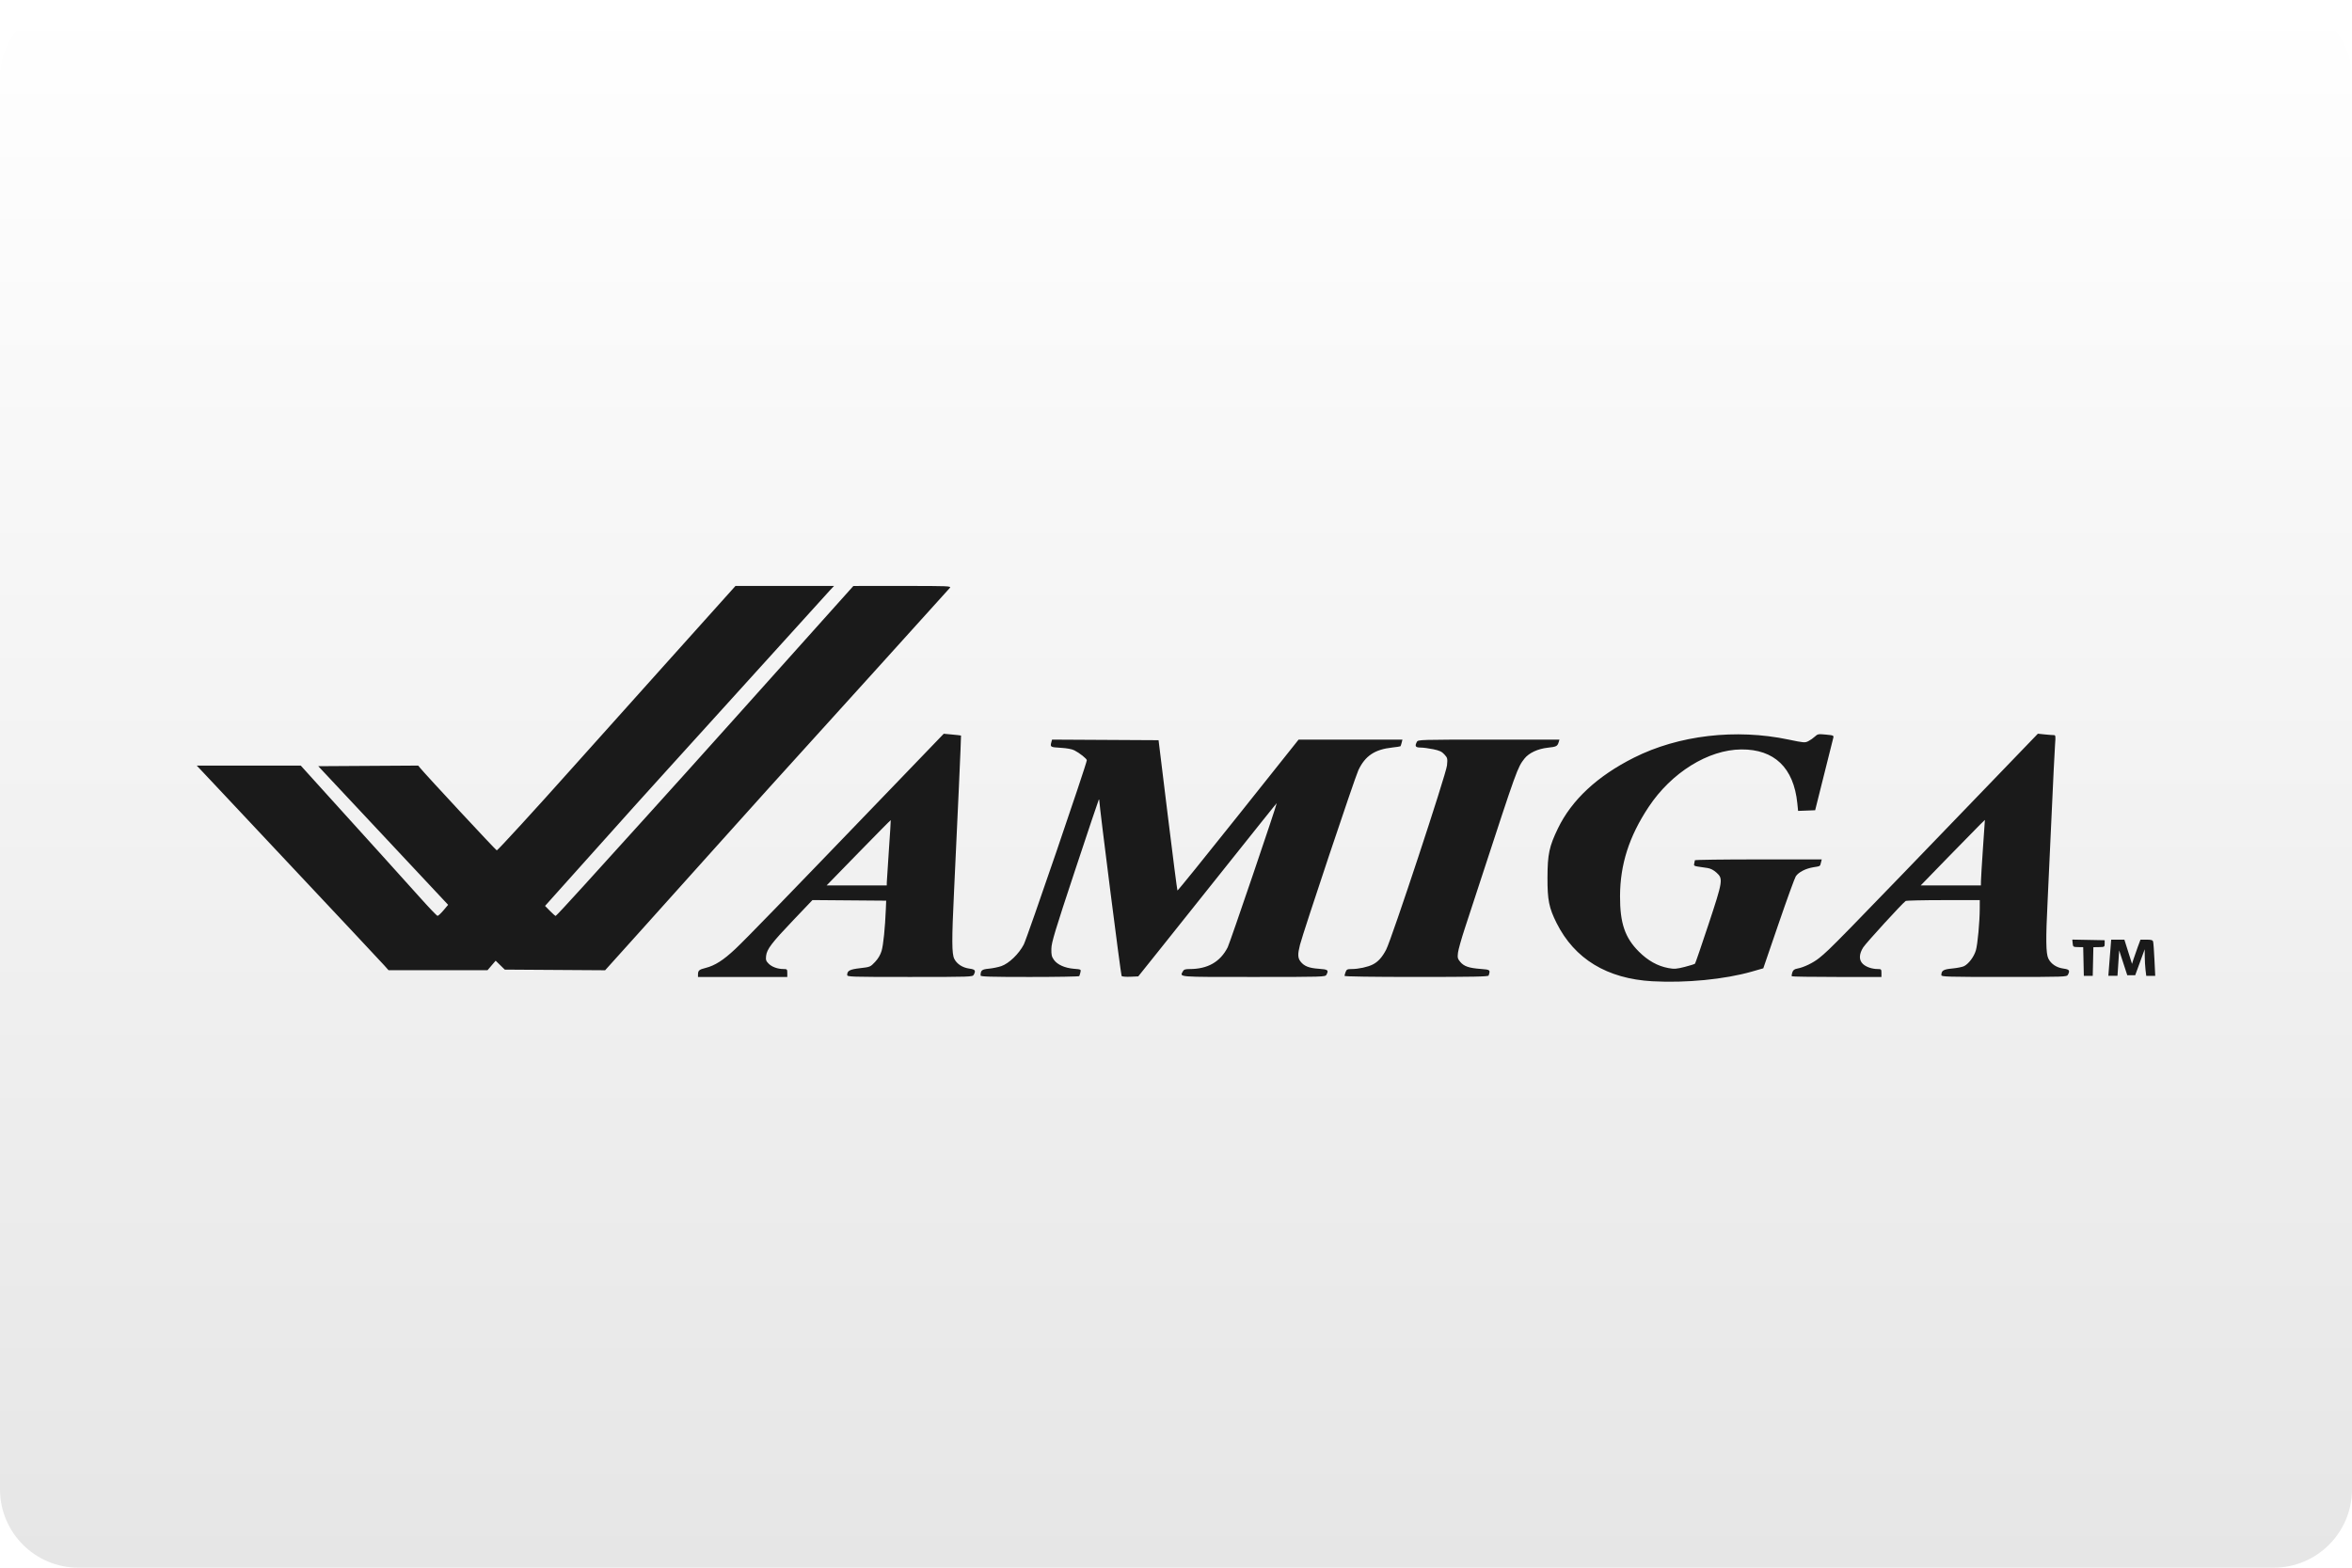
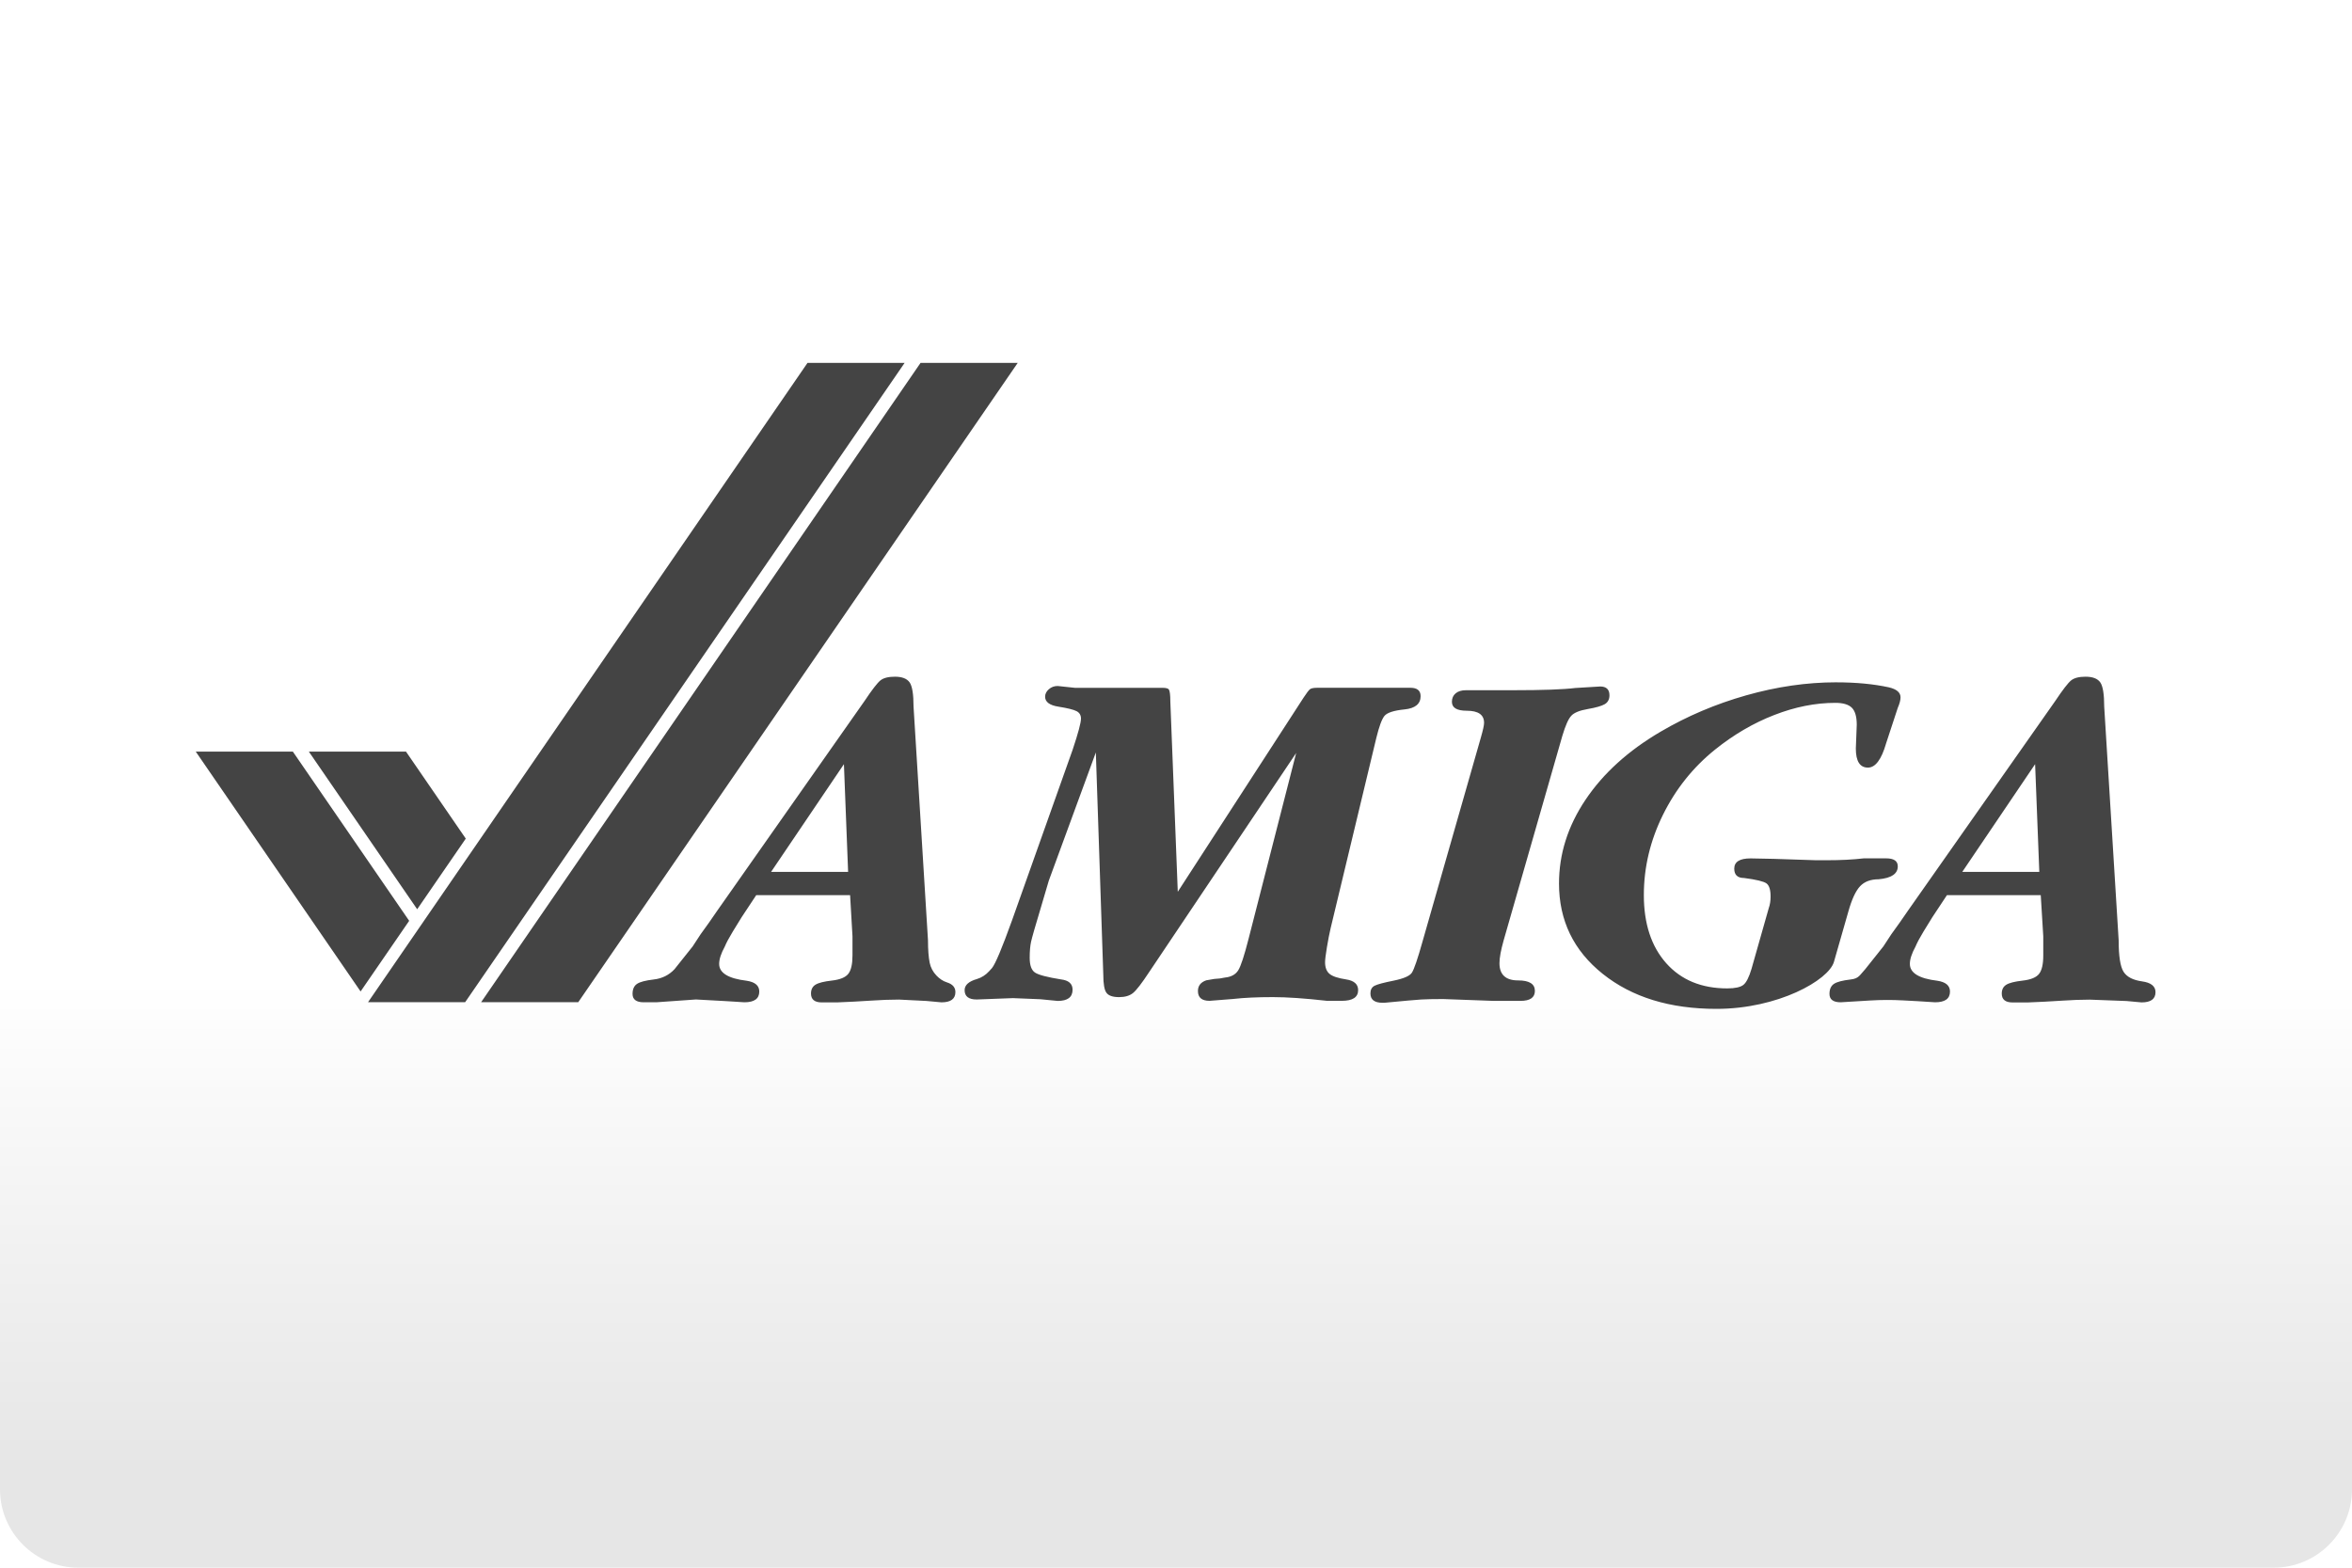
- <svg xmlns="http://www.w3.org/2000/svg" width="480" height="320" version="1.1" viewBox="0 0 480 320">
+ <svg xmlns="http://www.w3.org/2000/svg" width="480" height="320" version="1.1" viewBox="0 0 480 320" xml:space="preserve">
  <defs>
-     <linearGradient id="a" x1="81.598" x2="81.598" y2="84.667" gradientTransform="scale(3.7795)" gradientUnits="userSpaceOnUse">
+     <linearGradient id="a" x2="0" y1="200" y2="300" gradientUnits="userSpaceOnUse">
      <stop stop-color="#fff" offset="0" />
      <stop stop-color="#e6e6e6" offset="1" />
    </linearGradient>
  </defs>
-   <rect width="480" height="320" ry="16" fill="url(#a)" stroke-linecap="square" stroke-linejoin="round" stroke-width="2" style="paint-order:stroke fill markers" />
-   <path d="m337.25 200.3c-9.277-0.522-15.903-4.546-19.579-11.888-1.553-3.103-1.876-4.718-1.859-9.295 0.018-4.767 0.356-6.351 2.141-10.035 2.819-5.818 8.03-10.667 15.502-14.423 9.131-4.591 20.794-5.957 31.553-3.696 3.123 0.656 3.347 0.674 4.037 0.326 0.402-0.203 1.004-0.624 1.337-0.936 0.568-0.531 0.711-0.557 2.246-0.406 1.627 0.16 1.638 0.166 1.486 0.766-0.084 0.333-0.946 3.771-1.914 7.641l-1.76 7.036-3.482 0.134-0.159-1.566c-0.733-7.237-4.692-11.037-11.441-10.981-6.745 0.055-14.25 4.72-18.907 11.749-3.984 6.014-5.81 11.712-5.832 18.197-0.019 5.489 0.996 8.482 3.841 11.322 1.851 1.848 3.828 2.952 6.021 3.359 1.206 0.224 1.639 0.194 3.334-0.235 1.071-0.271 2.018-0.57 2.105-0.665 0.086-0.095 1.311-3.659 2.721-7.92 2.981-9.005 3.044-9.412 1.668-10.656-0.596-0.538-1.214-0.856-1.845-0.95-0.522-0.077-1.374-0.203-1.893-0.279-0.826-0.122-0.927-0.201-0.811-0.634 0.073-0.272 0.134-0.573 0.136-0.668 2e-3 -0.095 5.828-0.173 12.946-0.173h12.943l-0.159 0.634c-0.202 0.807-0.076 0.729-1.596 0.977-1.528 0.249-2.979 1.001-3.54 1.835-0.218 0.325-1.8 4.684-3.516 9.687l-3.119 9.097-2.307 0.662c-5.547 1.591-13.482 2.365-20.3 1.982zm-194.8-1.401c5e-3 -0.79 0.241-0.996 1.496-1.307 1.938-0.48 3.681-1.588 6.125-3.894 2.276-2.147 9.177-9.259 31.581-32.544l10.948-11.378 1.74 0.161c0.957 0.089 1.761 0.181 1.787 0.205 0.047 0.043-0.732 17.447-1.424 31.827-0.478 9.924-0.467 12.723 0.05 13.754 0.531 1.056 1.693 1.806 3.084 1.991 1.176 0.156 1.347 0.398 0.887 1.258-0.232 0.433-0.62 0.446-13.033 0.446-12.19 0-12.795-0.02-12.795-0.417 0-0.856 0.529-1.131 2.643-1.375 2.033-0.234 2.083-0.255 3.038-1.266 0.642-0.68 1.097-1.449 1.342-2.272 0.352-1.18 0.71-4.702 0.865-8.511l0.07-1.73-15.047-0.122-3.905 4.098c-4.425 4.644-5.401 5.927-5.556 7.302-0.091 0.808-0.012 1.048 0.522 1.582 0.674 0.674 1.841 1.093 3.052 1.095 0.703 1e-3 0.75 0.052 0.75 0.809v0.807h-18.224l4e-3 -0.519zm38.529-18.801c6e-3 -0.349 0.199-3.333 0.43-6.632 0.231-3.299 0.399-6.024 0.374-6.056-0.025-0.032-2.979 2.952-6.564 6.632l-6.518 6.691h12.269l0.01-0.634zm19.14 19.031c0.012-1.066 0.247-1.262 1.688-1.4 0.783-0.075 1.923-0.309 2.535-0.52 1.574-0.543 3.593-2.484 4.595-4.42 0.692-1.336 12.862-36.921 12.862-37.608 0-0.305-1.458-1.466-2.53-2.015-0.507-0.26-1.541-0.452-2.826-0.525-2.081-0.119-2.146-0.158-1.88-1.149l0.14-0.521 21.738 0.12 1.873 15.288c1.03 8.408 1.922 15.337 1.982 15.397 0.06 0.06 5.646-6.846 12.413-15.345l12.305-15.454h21.195l-0.159 0.634c-0.087 0.349-0.197 0.671-0.242 0.717-0.046 0.046-0.799 0.162-1.675 0.258-3.579 0.393-5.527 1.698-6.916 4.633-0.714 1.508-11.262 33.061-11.921 35.659-0.481 1.896-0.453 2.669 0.122 3.4 0.74 0.941 1.728 1.332 3.706 1.468 1.901 0.13 2.082 0.272 1.571 1.227-0.232 0.434-0.641 0.446-14.879 0.446-15.859 0-15.061 0.065-14.401-1.169 0.186-0.348 0.488-0.446 1.373-0.446 3.695 0 6.247-1.462 7.767-4.449 0.451-0.887 9.999-28.973 9.999-29.413 0-0.04-4.489 5.565-9.975 12.455s-11.844 14.863-14.129 17.717l-4.154 5.19-1.592 0.069c-0.876 0.038-1.685-0.024-1.799-0.138-0.154-0.154-4.554-34.746-4.566-35.898-1e-3 -0.116-0.045-0.168-0.098-0.115-0.053 0.053-2.244 6.584-4.87 14.514-4.097 12.37-4.779 14.631-4.806 15.917-0.026 1.246 0.062 1.631 0.524 2.278 0.705 0.989 2.241 1.671 4.098 1.82 1.429 0.115 1.45 0.126 1.309 0.72-0.079 0.332-0.187 0.681-0.241 0.776-0.053 0.095-4.606 0.173-10.118 0.173-7.865 0-10.02-0.062-10.018-0.288zm74.275 0.073c0-0.119 0.101-0.482 0.225-0.807 0.195-0.514 0.361-0.592 1.257-0.592 1.358 0 3.279-0.417 4.285-0.93 1.089-0.555 1.91-1.465 2.725-3.021 1.122-2.141 12.256-35.863 12.42-37.618 0.132-1.414 0.104-1.533-0.525-2.228-0.529-0.585-0.992-0.802-2.279-1.071-0.888-0.186-2.056-0.339-2.595-0.342-1.045-4e-3 -1.22-0.28-0.742-1.173 0.232-0.434 0.638-0.446 14.664-0.446h14.425l-0.157 0.519c-0.251 0.831-0.47 0.943-2.213 1.129-2.036 0.218-3.86 1.069-4.773 2.228-1.411 1.792-1.548 2.172-8.844 24.498-1.14 3.489-2.639 8.065-3.33 10.169-0.692 2.104-1.318 4.34-1.393 4.968-0.119 1.006-0.062 1.23 0.475 1.869 0.755 0.898 1.78 1.248 4.166 1.426 1.945 0.145 2.005 0.195 1.616 1.349-0.076 0.227-3.234 0.288-14.753 0.288-8.936 0-14.656-0.084-14.656-0.216zm91.291 0.081c-0.074-0.074-0.033-0.427 0.091-0.784 0.175-0.503 0.418-0.684 1.077-0.804 1.267-0.23 3.219-1.178 4.41-2.142 2.328-1.886 2.917-2.488 36.325-37.166l8.305-8.621 1.372 0.143c0.755 0.079 1.577 0.143 1.827 0.143 0.428 0 0.446 0.113 0.308 1.903-0.081 1.047-0.405 7.665-0.721 14.706-0.316 7.042-0.676 14.827-0.801 17.301-0.389 7.686-0.351 10.673 0.147 11.69 0.549 1.12 1.683 1.872 3.11 2.061 1.176 0.156 1.347 0.398 0.887 1.258-0.232 0.433-0.62 0.446-13.033 0.446-11.458 0-12.794-0.038-12.794-0.361 0-0.944 0.412-1.195 2.242-1.366 0.987-0.092 2.071-0.31 2.408-0.484 0.943-0.487 2.018-1.931 2.395-3.218 0.362-1.235 0.784-5.808 0.792-8.585l4e-3 -1.672-7.44 4e-3c-4.092 2e-3 -7.548 0.08-7.681 0.173-0.7 0.49-8.096 8.578-8.665 9.475-0.881 1.389-0.902 2.609-0.058 3.391 0.668 0.619 1.865 1.026 3.025 1.028 0.703 1e-3 0.75 0.052 0.75 0.809v0.807h-9.073c-4.99 0-9.134-0.061-9.208-0.135zm38.597-19.531c8e-3 -0.539 0.192-3.547 0.407-6.685l0.392-5.704-1.004 0.976c-0.552 0.537-3.499 3.545-6.548 6.685l-5.545 5.709h12.281l0.015-0.98zm20.925 16.511-0.065-2.924-1.038-0.017c-1-0.017-1.041-0.045-1.111-0.773l-0.073-0.756 6.605 0.128v0.692c0 0.674-0.03 0.693-1.153 0.712l-1.153 0.02-0.129 5.843h-1.818l-0.065-2.924zm5.206 1.136c0.077-0.983 0.207-2.644 0.29-3.691l0.15-1.903h2.694l1.561 4.944 0.285-0.915c0.156-0.503 0.544-1.616 0.862-2.472l0.577-1.557h1.233c0.977 0 1.257 0.084 1.347 0.404 0.063 0.222 0.186 1.883 0.272 3.691l0.158 3.287h-1.833l-0.146-1.211c-0.08-0.666-0.151-1.886-0.158-2.711l-0.011-1.499-0.97 2.653-0.97 2.653h-1.615l-0.827-2.538-0.827-2.538-0.345 5.19h-1.866zm-352-0.346c-0.751-0.839-6.252-6.705-32.611-34.774-2.086-2.221-4.209-4.479-4.72-5.019l-0.927-0.98h21.231l5.984 6.619c3.291 3.64 8.112 8.968 10.713 11.84 2.601 2.871 6.13 6.788 7.843 8.705 1.713 1.916 3.228 3.492 3.366 3.501 0.139 9e-3 0.683-0.494 1.208-1.117l0.956-1.134-10.436-11.143c-5.74-6.129-11.702-12.496-13.25-14.149l-2.814-3.005 20.392-0.125 0.408 0.497c1.206 1.47 15.468 16.814 15.628 16.814 0.194 0 8.013-8.538 15.21-16.609 2.206-2.474 10.647-11.895 18.758-20.934l14.746-16.436h20.118l-0.818 0.865c-0.45 0.476-7.291 8.028-15.202 16.782-7.912 8.754-15.953 17.63-17.869 19.723-2.937 3.208-7.725 8.54-23.157 25.782l-1.935 2.162 1.003 1.022c0.552 0.562 1.073 1.022 1.159 1.022s2.575-2.673 5.532-5.94c2.957-3.267 8.716-9.625 12.797-14.129 4.082-4.504 12.444-13.799 18.584-20.656 6.139-6.856 14.017-15.653 17.506-19.547l6.344-7.08 10.005-4e-3c9.403-4e-3 9.986 0.02 9.688 0.39-0.264 0.329-26.512 29.354-36.775 40.668-1.669 1.84-6.706 7.445-11.193 12.457-4.487 5.012-11.361 12.671-15.275 17.022l-7.117 7.91-20.477-0.133-1.862-1.819-1.656 1.934h-20.21z" fill="#1a1a1a" stroke-width=".231" />
-   <style type="text/css">.st0{fill:#FC0C18;}
- 	.st1{fill:#FC0C18;}</style>
+   <rect width="480" height="320" ry="16" fill="url(#a)" />
+   <path d="m164.8 74.07-89.69 130.5h19.82l89.69-130.5h-2.146zm23.07 0-89.68 130.5h19.82l89.69-130.5h-2.146zm-5.25 64.06c-1.333 0-2.312 0.249-2.947 0.76-0.625 0.51-1.71 1.906-3.23 4.188l-30.05 42.79-1.707 2.469-1.709 2.375-1.613 2.469-3.709 4.656c-1.135 1.208-2.552 1.906-4.229 2.094-1.677 0.198-2.824 0.49-3.428 0.906-0.604 0.406-0.906 1.093-0.906 2.041 0 1.135 0.76 1.709 2.281 1.709h2.562l8.084-0.572 6.279 0.344 3.615 0.229c2.031 0 3.041-0.729 3.041-2.197 0-1.208-0.864-1.939-2.572-2.199-3.75-0.448-5.615-1.592-5.615-3.436 0-0.948 0.376-2.125 1.146-3.531 0.312-0.76 0.854-1.782 1.625-3.053 0.385-0.635 0.989-1.626 1.822-2.959l2.969-4.488h19.16l0.488 8.395v3.896c0 1.781-0.281 3.031-0.854 3.76-0.573 0.729-1.686 1.188-3.332 1.375-1.646 0.188-2.771 0.468-3.375 0.854-0.604 0.375-0.906 0.98-0.906 1.803 0 1.198 0.729 1.803 2.188 1.803h3.135c2.406-0.094 4.676-0.21 6.801-0.355 2.114-0.146 4.073-0.219 5.844-0.219l5.604 0.281 3.043 0.281c1.906 0 2.854-0.698 2.854-2.094 0-0.958-0.562-1.604-1.697-1.969-0.844-0.26-1.583-0.78-2.188-1.426-0.687-0.719-1.167-1.615-1.365-2.594-0.229-1.146-0.344-2.677-0.344-4.594l-2.947-47.69c0-2.542-0.271-4.197-0.812-4.957-0.542-0.76-1.542-1.146-3-1.146zm243 0c-1.333 0-2.312 0.249-2.947 0.76-0.625 0.51-1.708 1.906-3.229 4.188l-30.05 42.79-1.709 2.469-1.707 2.375-1.615 2.469-3.707 4.656c-1.135 1.208-1.282 1.906-2.959 2.094-1.677 0.198-2.824 0.49-3.428 0.906-0.604 0.406-0.906 1.093-0.906 2.041 0 1.135 0.76 1.709 2.281 1.709l6.031-0.365c2.229-0.135 4.468-0.144 6.697-0.019l2.928 0.156 3.615 0.229c2.031 0 3.041-0.729 3.041-2.197 0-1.208-0.864-1.939-2.572-2.199-3.75-0.448-5.615-1.592-5.615-3.436 0-0.948 0.376-2.125 1.146-3.531 0.312-0.76 0.854-1.782 1.625-3.053 0.385-0.635 0.989-1.626 1.822-2.959l2.969-4.488h19.15l0.512 8.406v3.895c0 1.781-0.283 3.031-0.856 3.76-0.573 0.729-1.686 1.188-3.332 1.375-1.646 0.188-2.771 0.47-3.375 0.856-0.604 0.375-0.906 0.978-0.906 1.801 0 1.198 0.729 1.803 2.188 1.803h3.135c2.406-0.094 4.678-0.208 6.803-0.353 2.114-0.146 4.071-0.219 5.842-0.219l7.51 0.281 3.043 0.281c1.906 0 2.854-0.698 2.854-2.094 0-1.208-0.926-1.949-2.76-2.199-1.844-0.26-3.093-0.905-3.76-1.957-0.667-1.052-1-3.198-1-6.438l-2.949-47.69c0-2.542-0.271-4.197-0.812-4.957-0.542-0.76-1.542-1.146-3-1.146zm-50.87 1.146c-6.031 0-12.17 0.895-18.41 2.666-6.239 1.771-12.06 4.25-17.45 7.416-6.593 3.864-11.7 8.5-15.31 13.88-3.614 5.385-5.416 11.09-5.416 17.11 0 7.541 2.978 13.7 8.936 18.45 5.958 4.76 13.7 7.135 23.21 7.135 12.56 0 22.86-5.853 23.96-9.582 0.927-3.198 2.949-10.3 2.949-10.3 0.698-2.479 1.489-4.186 2.385-5.145 0.885-0.948 2.157-1.428 3.803-1.428 2.594-0.24 3.895-1.114 3.895-2.635 0-1.094-0.792-1.635-2.375-1.635h-4.562c-2.219 0.26-4.718 0.385-7.51 0.385h-2.281l-8.563-0.281-4.748-0.094c-2.229 0-3.334 0.698-3.334 2.094 0 1.271 0.667 1.906 2 1.906 2.469 0.323 3.99 0.688 4.562 1.094 0.573 0.406 0.854 1.312 0.854 2.697 0 0.875-0.125 1.667-0.375 2.365l-3.52 12.4c-0.51 1.708-1.064 2.803-1.668 3.271-0.604 0.469-1.698 0.709-3.281 0.709-5.26 0-9.416-1.72-12.46-5.146-3.042-3.427-4.562-8.061-4.562-13.9 0-5.656 1.292-11.11 3.896-16.38 2.604-5.271 6.155-9.72 10.65-13.33 3.802-3.052 7.822-5.405 12.07-7.051 4.25-1.656 8.397-2.479 12.46-2.479 1.583 0 2.708 0.333 3.375 1 0.667 0.667 1 1.821 1 3.467l-0.188 4.855c0 2.594 0.823 3.895 2.469 3.895 1.521 0 2.759-1.645 3.707-4.947l2.375-7.229c0.385-0.885 0.572-1.604 0.572-2.166 0-0.99-0.792-1.668-2.375-2.043-3.114-0.677-6.696-1.02-10.75-1.02zm-158.9 0.75c-0.698 0-1.292 0.218-1.803 0.666s-0.76 0.949-0.76 1.521c0 1.073 0.916 1.76 2.76 2.041 1.833 0.292 3.052 0.594 3.656 0.906 0.604 0.312 0.906 0.824 0.906 1.521 0 0.833-0.563 2.946-1.709 6.373l-12.36 34.8c-2.031 5.646-3.396 8.896-4.094 9.75 0 0-0.27 0.301-0.604 0.666-0.667 0.729-1.521 1.291-2.469 1.572-1.677 0.479-2.512 1.24-2.512 2.271 0 1.271 0.823 1.906 2.469 1.906l7.387-0.281 5.613 0.229 3.521 0.344c2.031 0 3.041-0.76 3.041-2.291 0-1.219-0.792-1.916-2.375-2.104-2.792-0.448-4.552-0.908-5.281-1.387-0.729-0.479-1.094-1.479-1.094-3.01 0-1.333 0.094-2.437 0.281-3.291 0.188-0.854 0.885-3.291 2.094-7.301l1.521-5.156 9.604-26.18 1.52 45.37c0 1.906 0.22 3.146 0.668 3.719 0.438 0.573 1.292 0.856 2.563 0.856 1.208 0 2.156-0.283 2.854-0.856 0.688-0.573 1.77-1.969 3.229-4.188l30.05-44.79-9.697 37.86c-0.885 3.479-1.593 5.656-2.135 6.51-0.542 0.854-1.438 1.344-2.709 1.469l-1.041 0.188-1.146 0.094-1.615 0.281c-1.135 0.385-1.707 1.115-1.707 2.188 0 1.333 0.792 2 2.375 2l4.75-0.375c2.281-0.26 5.009-0.385 8.176-0.385 2.854 0 6.531 0.249 11.03 0.76h3.031c2.219 0 3.332-0.729 3.332-2.188 0-1.208-0.823-1.938-2.469-2.188-1.646-0.25-2.771-0.624-3.375-1.135-0.604-0.51-0.904-1.302-0.904-2.375 0-0.51 0.125-1.52 0.375-3.041 0.25-1.521 0.51-2.824 0.76-3.896l9.322-38.83c0.573-2.344 1.124-3.843 1.666-4.51 0.542-0.656 1.906-1.104 4.094-1.322 2.187-0.219 3.281-1.126 3.281-2.709 0-1.135-0.698-1.707-2.094-1.707h-18.93c-0.76 0-1.272 0.092-1.521 0.27-0.26 0.188-0.697 0.762-1.332 1.73l-25.68 39.64-1.521-38.88c0-1.26-0.094-2.052-0.281-2.375-0.125-0.25-0.574-0.375-1.334-0.375h-17.86zm110.7 0.103-5.041 0.303c-2.406 0.302-6.655 0.457-12.74 0.457h-9.604c-0.885 0-1.583 0.21-2.094 0.637-0.51 0.427-0.762 0.999-0.762 1.729 0 1.219 1.012 1.822 3.043 1.822 2.344 0 3.52 0.823 3.52 2.469 0 0.51-0.229 1.52-0.666 3.041l-11.88 41.55c-1.01 3.614-1.75 5.749-2.188 6.416-0.448 0.667-1.678 1.199-3.709 1.615-2.031 0.406-3.322 0.749-3.895 1.041-0.573 0.292-0.854 0.812-0.854 1.572 0 1.271 0.823 1.906 2.469 1.906h0.385c3.989-0.385 6.499-0.604 7.51-0.666 1.01-0.062 2.5-0.094 4.469-0.094l10.27 0.375h5.51c1.969 0 2.949-0.676 2.949-2.041 0-1.427-1.147-2.137-3.428-2.137-2.531 0-3.801-1.176-3.801-3.52 0-1.073 0.281-2.625 0.854-4.656l11.98-41.75c0.625-2.094 1.229-3.458 1.822-4.094 0.573-0.625 1.698-1.094 3.375-1.375 1.677-0.292 2.833-0.625 3.469-1 0.625-0.375 0.947-0.978 0.947-1.801 0-1.198-0.635-1.803-1.906-1.803zm-286.6 13.29 33.64 48.96 9.916-14.42-23.74-34.54h-2.146zm23.08 0 22.11 32.18 9.916-14.42-12.2-17.76h-2.146zm109.2 2.562 0.854 21.99h-15.72zm243.1 0 0.854 21.99h-15.72z" fill="#444" />
</svg>
